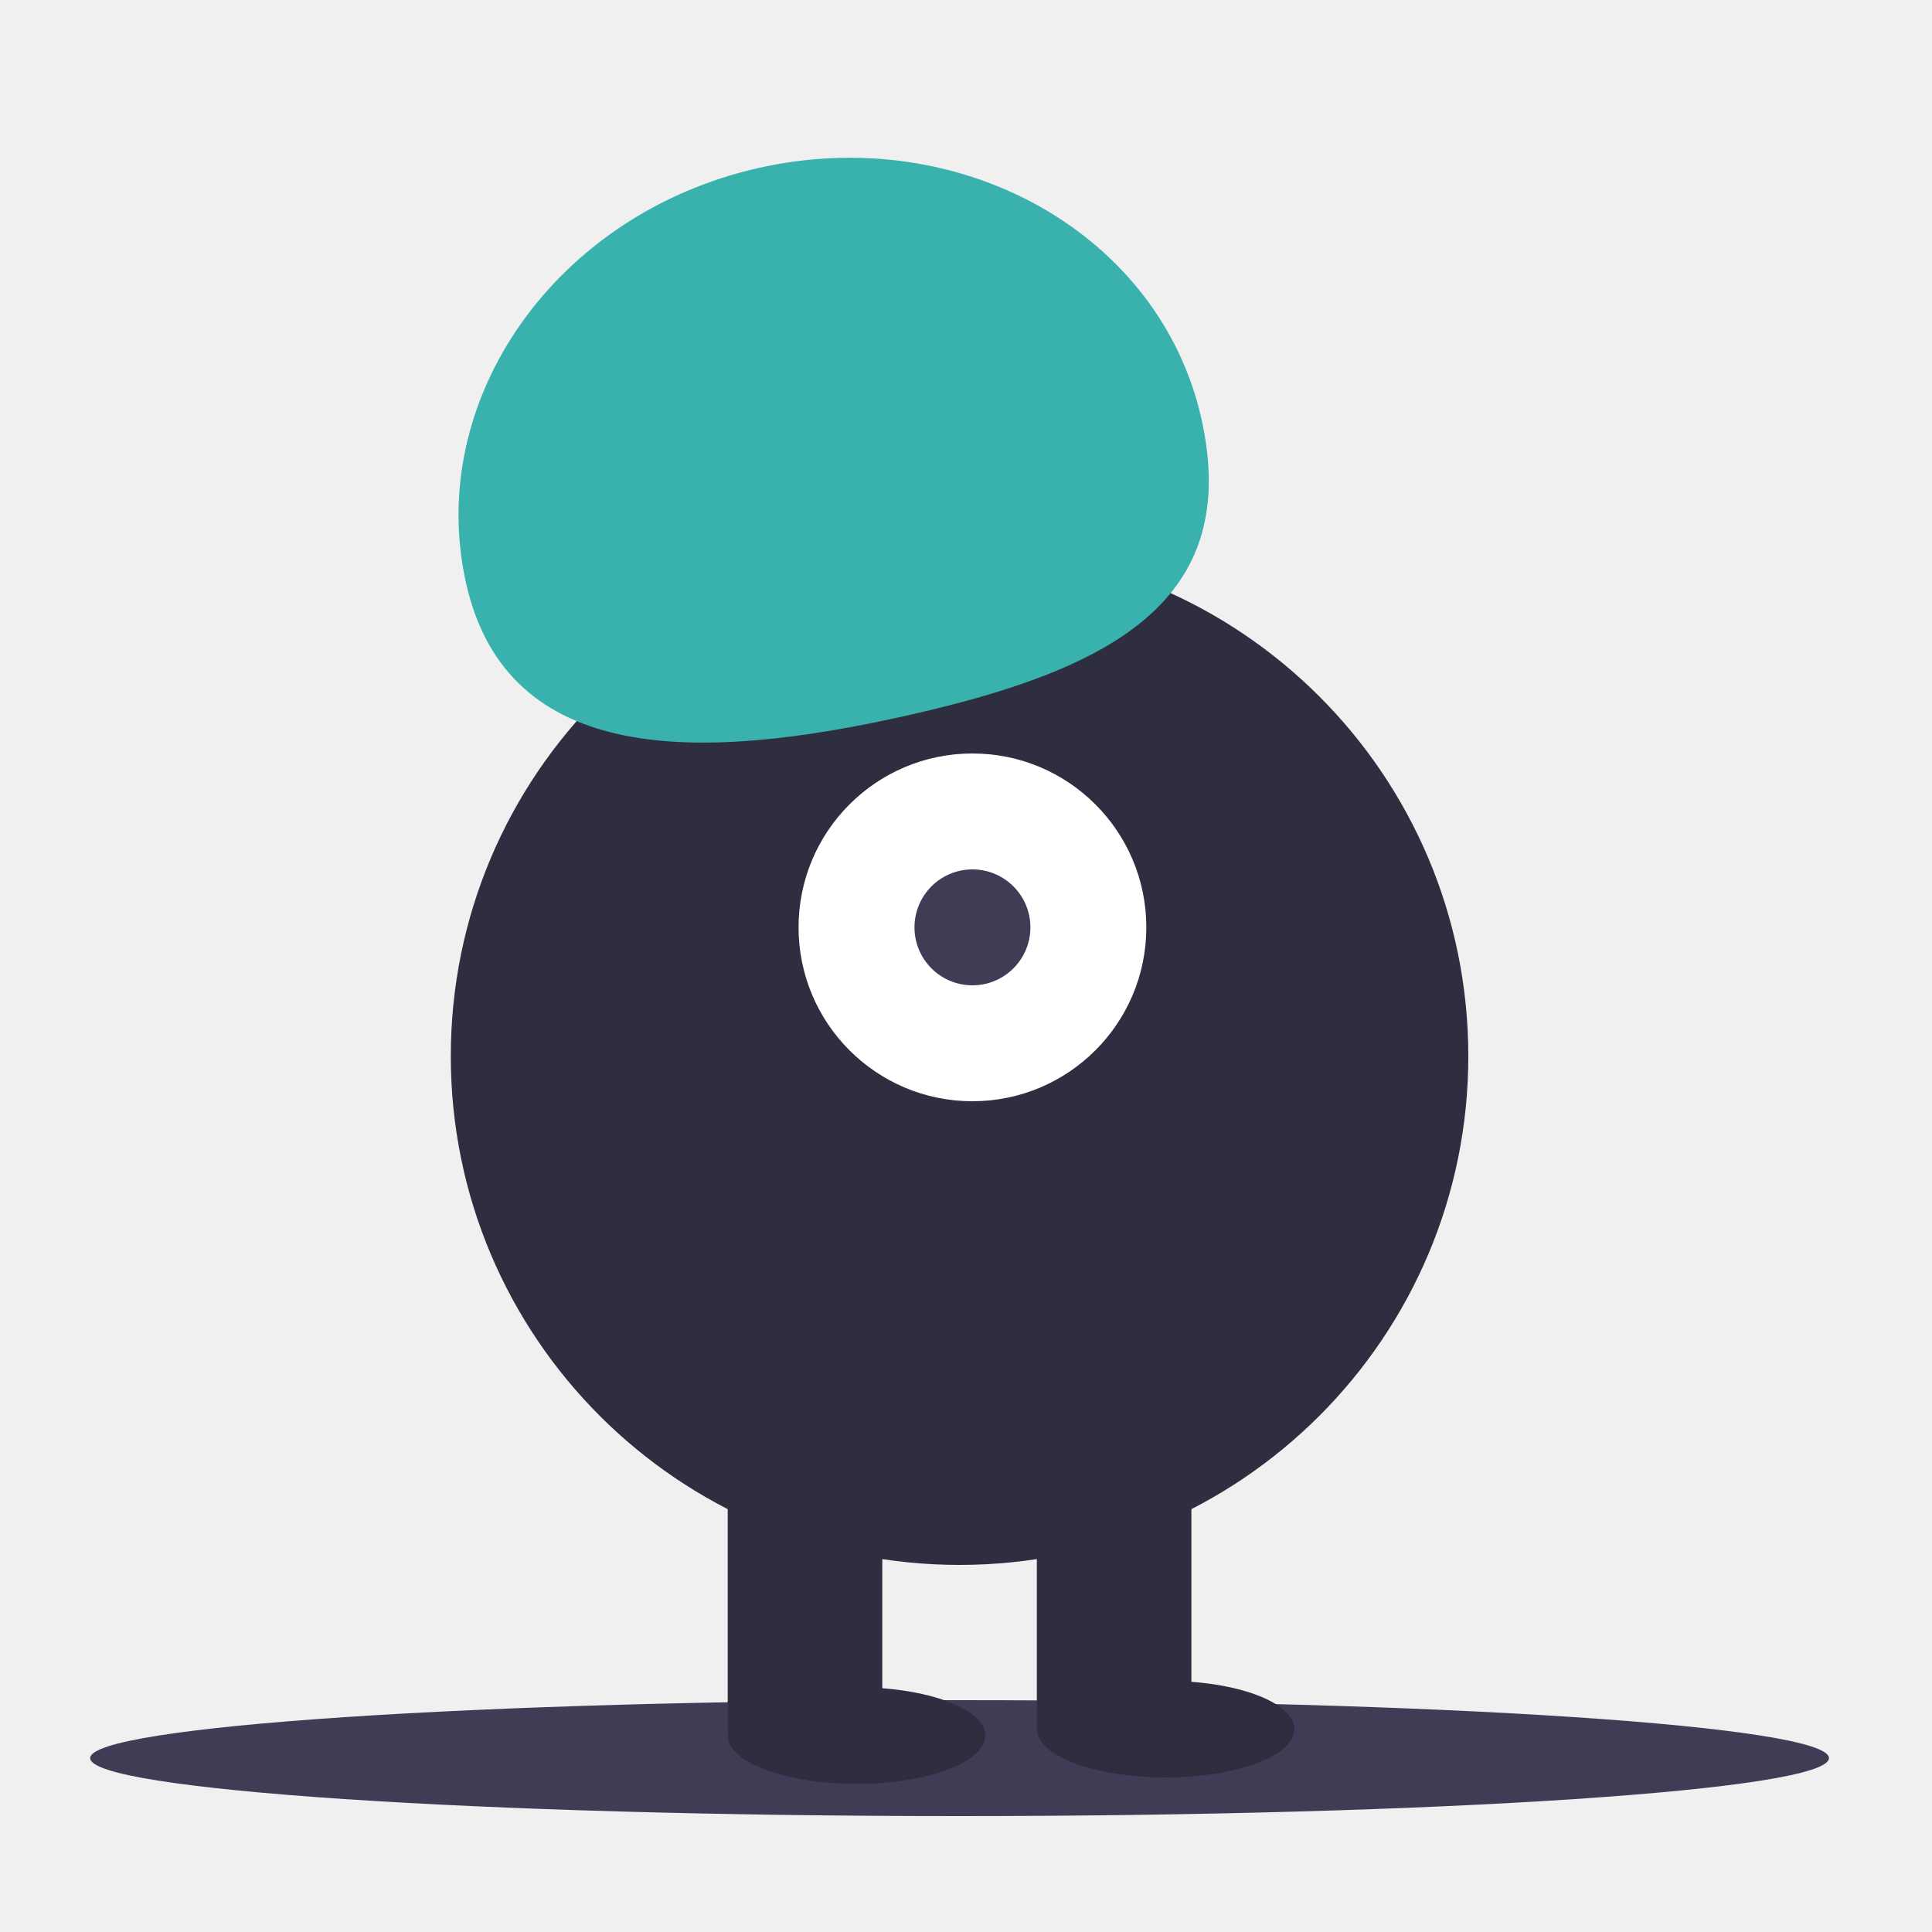
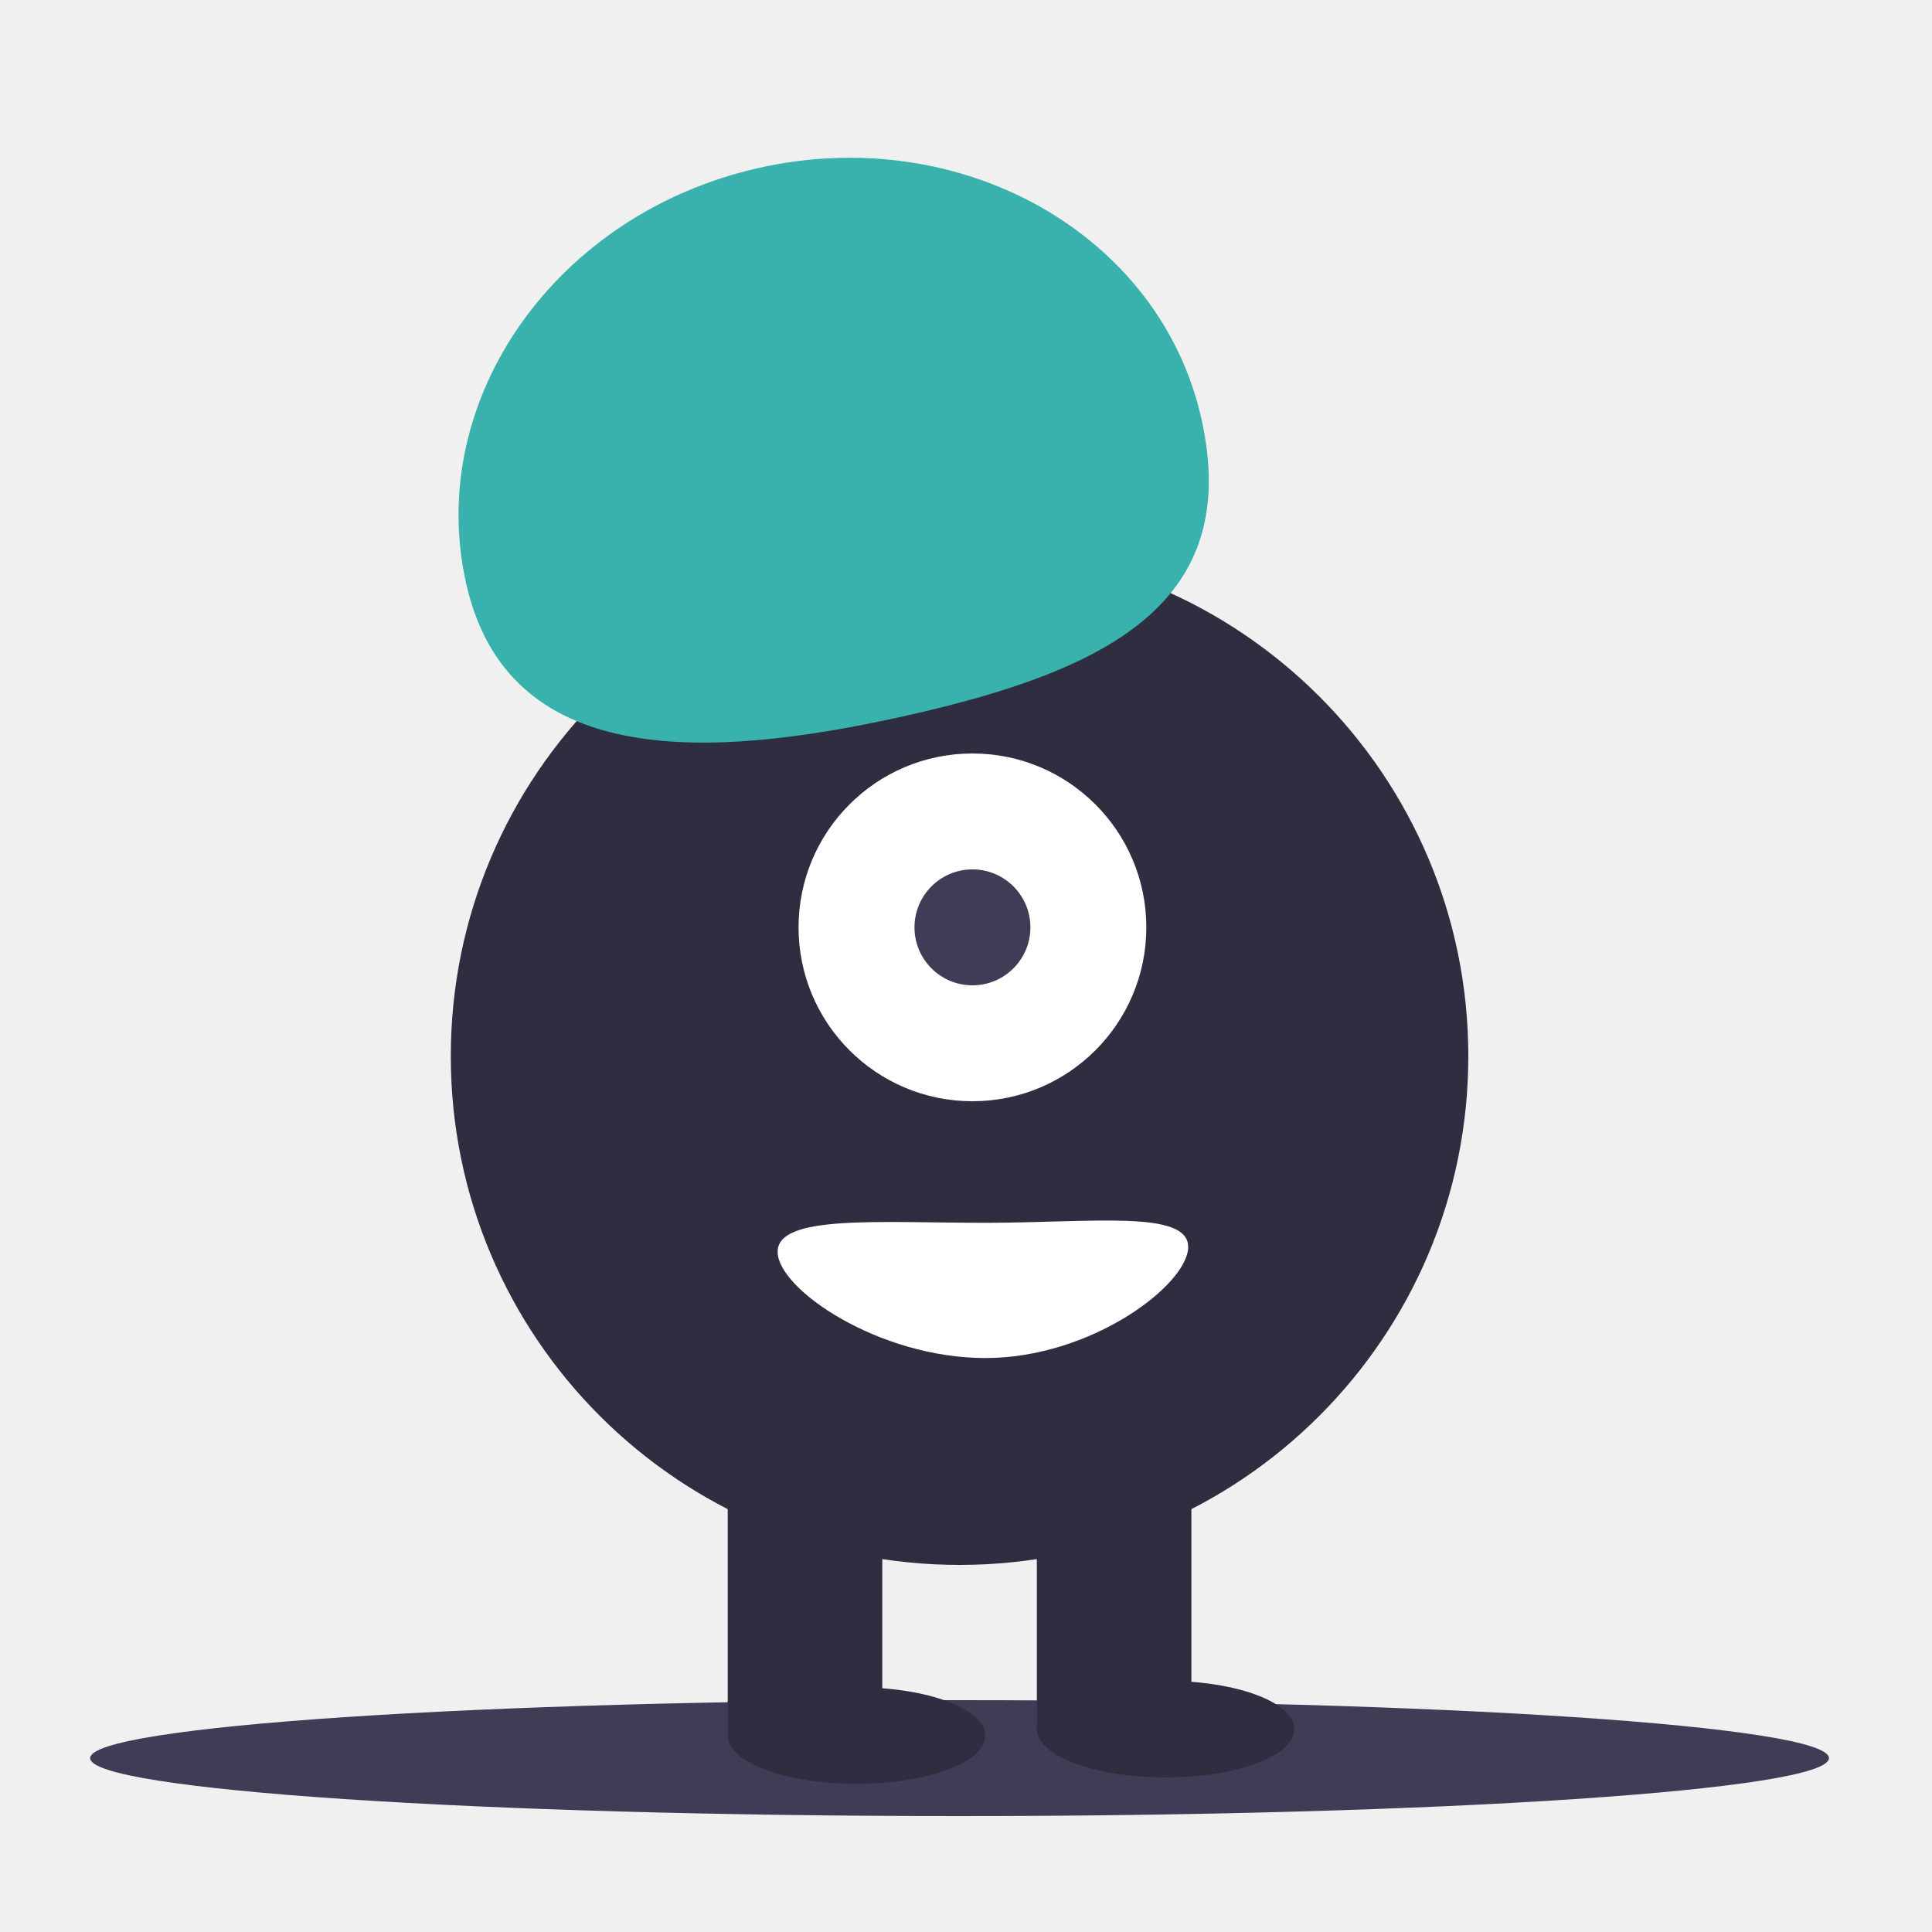
<svg xmlns="http://www.w3.org/2000/svg" id="a1a6ab8e-bf9e-489d-a5e6-48000ca178d0" data-name="Layer 1" width="1000" height="1000" viewBox="30 70 300 300">
  <ellipse cx="179" cy="343" rx="135" ry="9" fill="#3f3d56" />
  <circle cx="179" cy="234" r="79" fill="#2f2e41" />
  <rect x="143" y="296" width="24" height="43" fill="#2f2e41" />
  <rect x="191" y="296" width="24" height="43" fill="#2f2e41" />
  <ellipse cx="163" cy="339.5" rx="20" ry="7.5" fill="#2f2e41" />
  <ellipse cx="211" cy="338.5" rx="20" ry="7.5" fill="#2f2e41" />
  <circle cx="181" cy="214" r="27" fill="#fff" />
  <circle cx="181" cy="214" r="9" fill="#3f3d56" />
  <path d="M895.367,534.532c-6.379-28.568,14.012-57.434,45.544-64.475s62.265,10.41,68.644,38.978-14.519,39.104-46.051,46.145S901.746,563.1,895.367,534.532Z" transform="translate(-793 -374)" fill="#39b1ac" />
+   <path d="M394,661.5c0,7.732-19.909,23-42,23s-43-14.268-43-22,20.909-6,43-6S394,653.768,394,661.5Z" transform="scale(0.75) translate(-108 -310)" fill="#fff" />
</svg>
